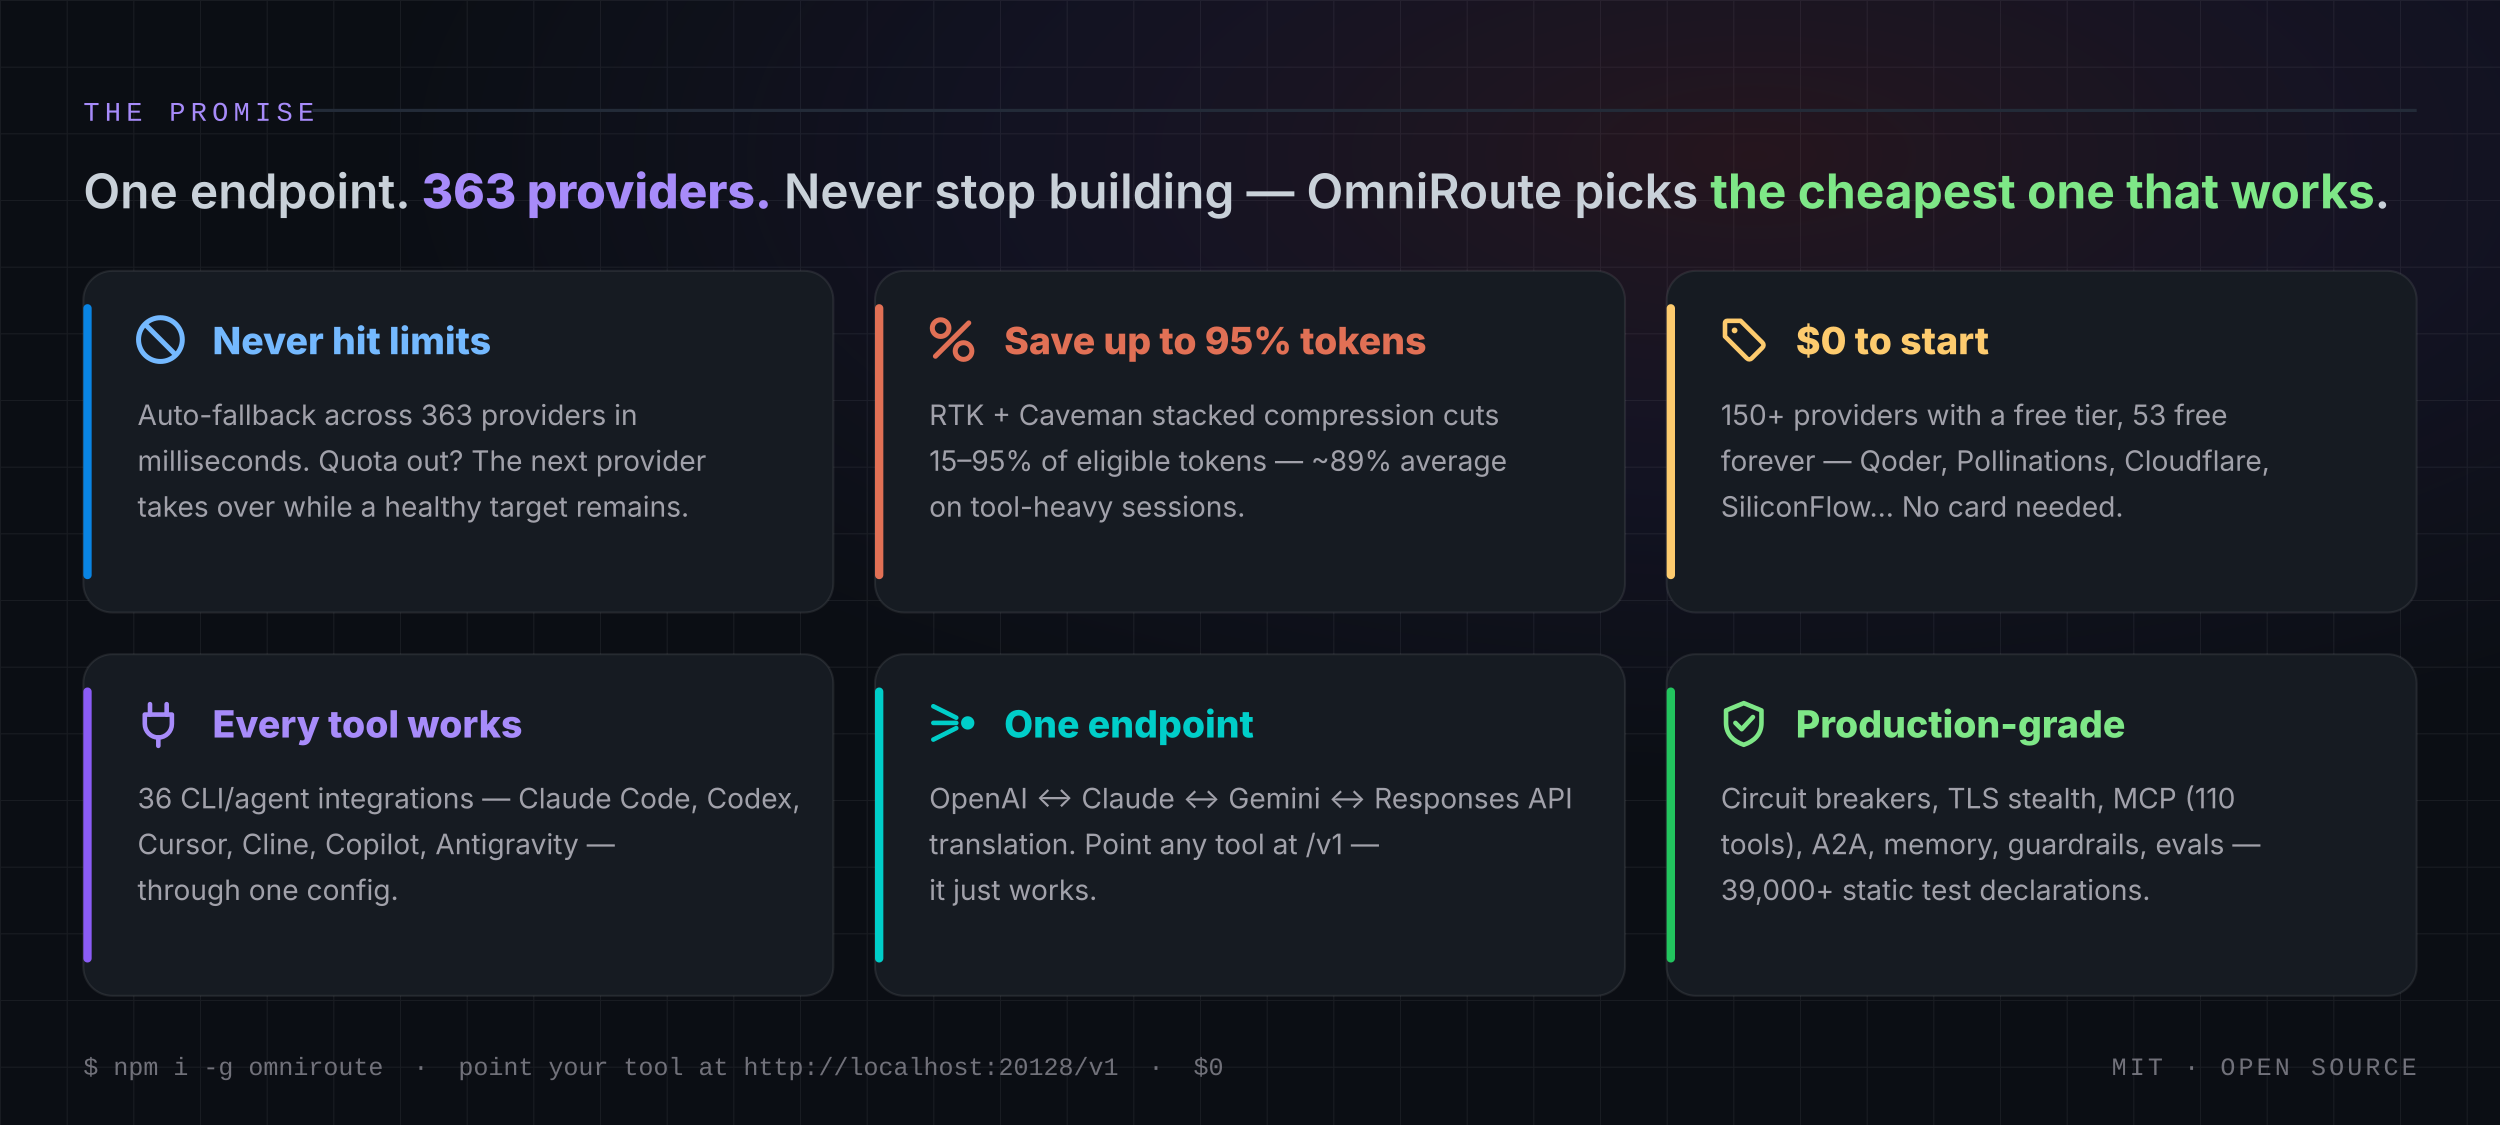
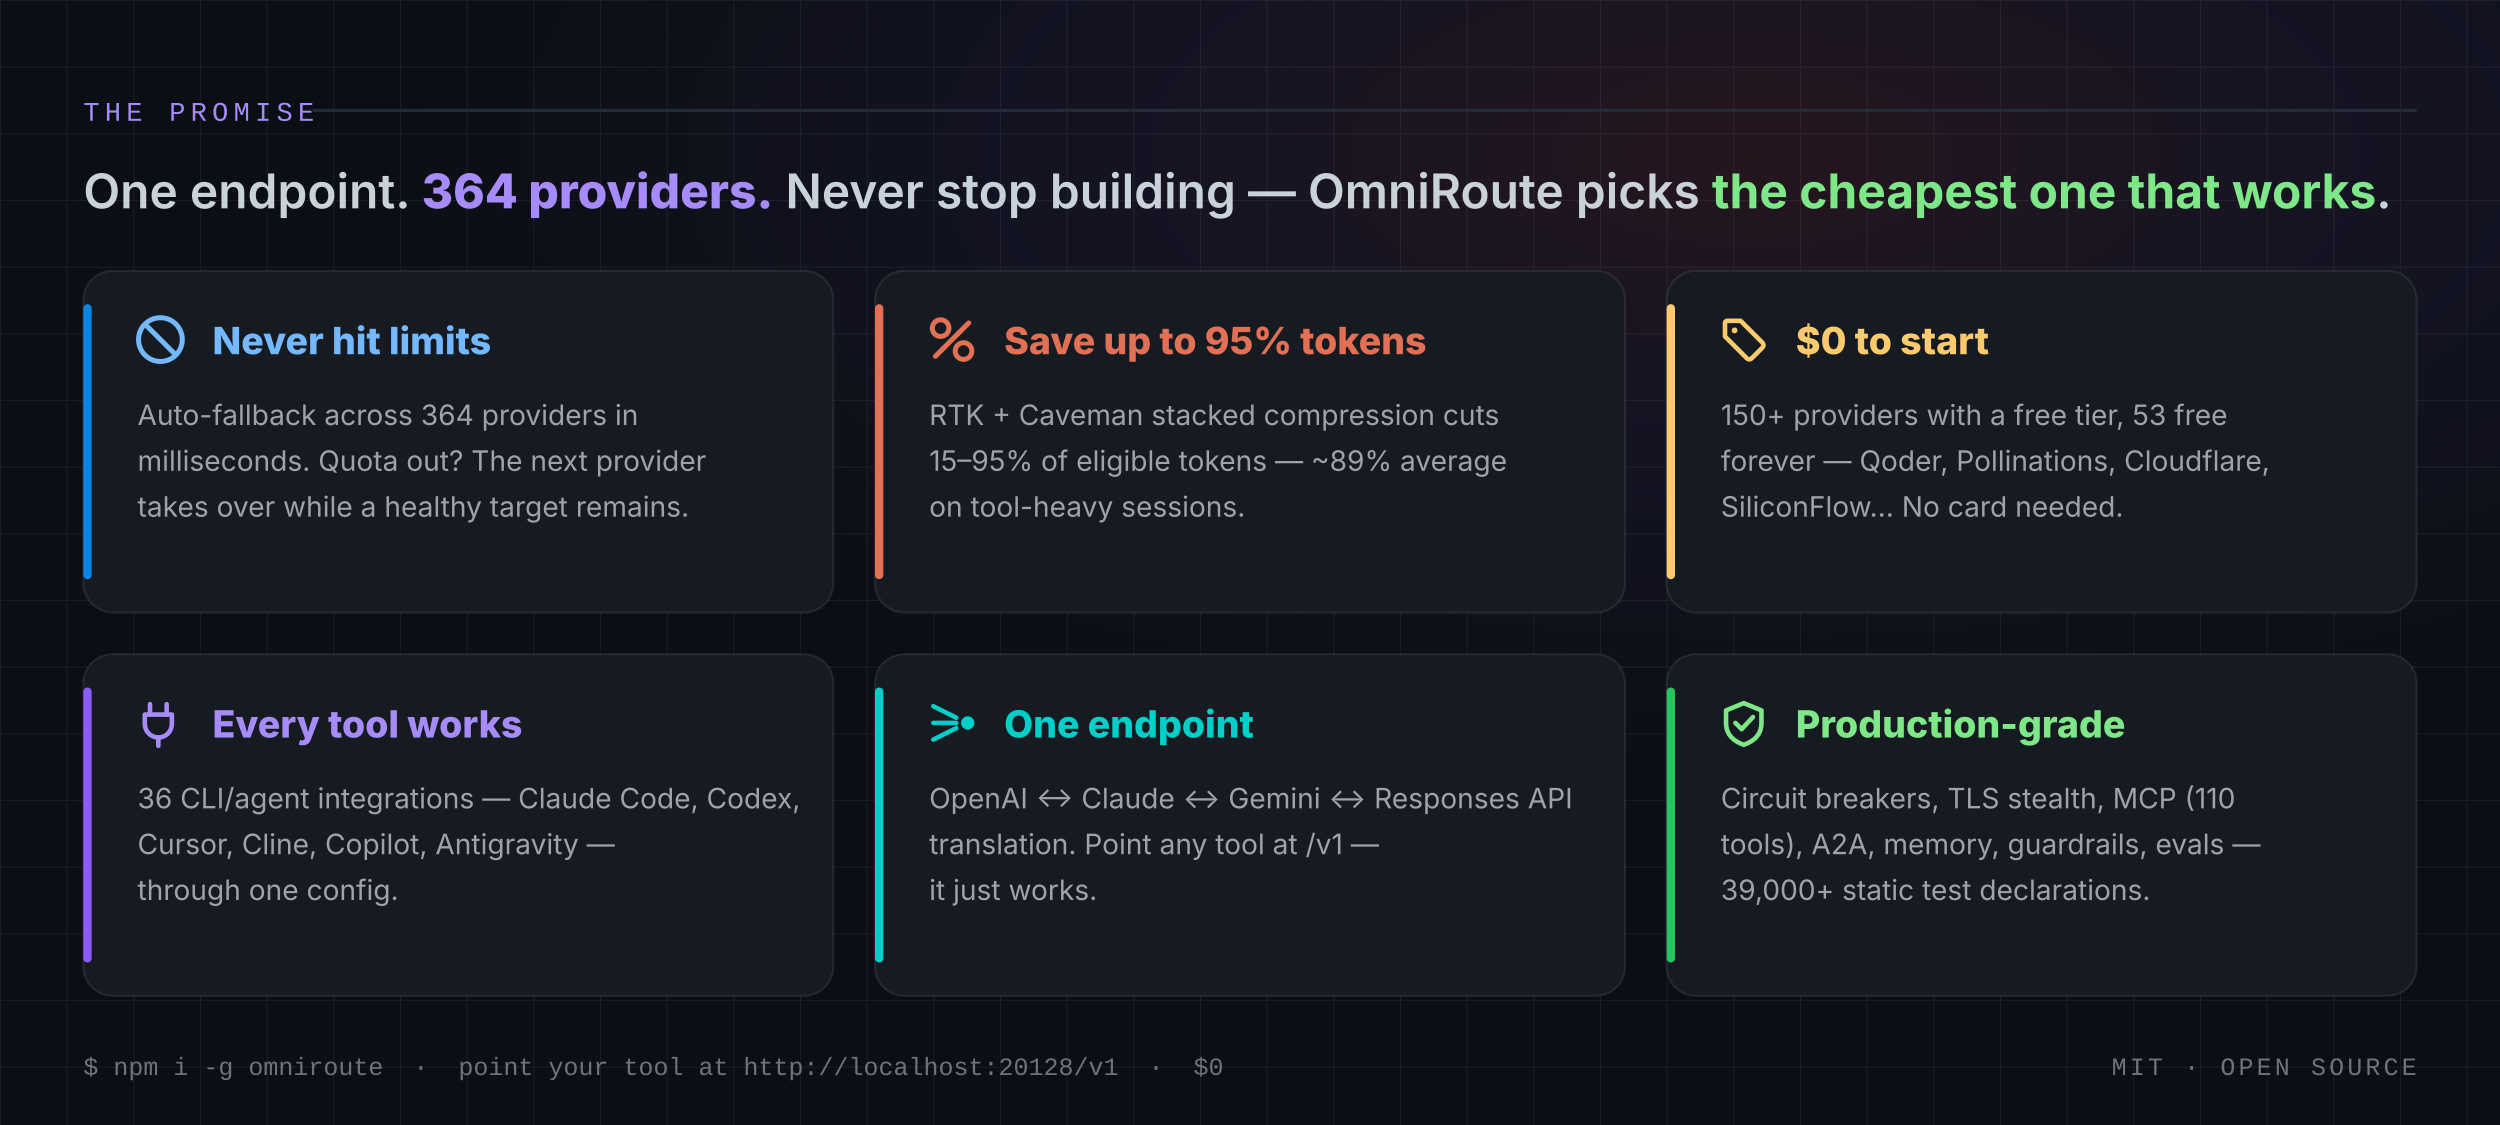
- <svg xmlns="http://www.w3.org/2000/svg" viewBox="0 0 1200 540" role="img" aria-label="The OmniRoute promise: one endpoint and 363 providers. Six pillars. Resilient fallback: automatic routing continues while another healthy target is available. Save up to 95 percent of eligible tokens: RTK plus Caveman stacked compression averages about 89 percent on tool-heavy sessions. Zero dollars to start: 150+ providers with a free tier and 54 recurring or keyless free-forever providers. Every tool works: 36 CLI and agent integration records, including Claude Code, Codex, Cursor, Cline, Copilot and Antigravity, through one config. One endpoint: OpenAI, Claude, Gemini and Responses API translation at /v1. Production controls: circuit breakers, TLS stealth, MCP with 110 tools, A2A, memory, guardrails, evals, and 39,000+ static test declarations across 5,100+ tracked test files.">
+ <svg xmlns="http://www.w3.org/2000/svg" viewBox="0 0 1200 540" role="img" aria-label="The OmniRoute promise: one endpoint and 364 providers. Six pillars. Resilient fallback: automatic routing continues while another healthy target is available. Save up to 95 percent of eligible tokens: RTK plus Caveman stacked compression averages about 89 percent on tool-heavy sessions. Zero dollars to start: 150+ providers with a free tier and 54 recurring or keyless free-forever providers. Every tool works: 36 CLI and agent integration records, including Claude Code, Codex, Cursor, Cline, Copilot and Antigravity, through one config. One endpoint: OpenAI, Claude, Gemini and Responses API translation at /v1. Production controls: circuit breakers, TLS stealth, MCP with 110 tools, A2A, memory, guardrails, evals, and 39,000+ static test declarations across 5,100+ tracked test files.">
  <defs>
    <pattern id="gridPaperP" width="32" height="32" patternUnits="userSpaceOnUse">
      <path d="M 32 0 L 0 0 0 32" fill="none" stroke="#ffffff" stroke-opacity="0.06" stroke-width="1" />
    </pattern>
    <radialGradient id="bgGlowP" cx="70%" cy="14%" r="55%">
      <stop offset="0%" stop-color="#e54d5e" stop-opacity="0.12" />
      <stop offset="55%" stop-color="#8b5cf6" stop-opacity="0.06" />
      <stop offset="100%" stop-color="#6366f1" stop-opacity="0" />
    </radialGradient>
  </defs>
  <rect width="1200" height="540" fill="#0b0e14" />
  <rect width="1200" height="540" fill="url(#gridPaperP)" />
  <rect width="1200" height="540" fill="url(#bgGlowP)" />
  <g>
    <text x="40" y="58" font-family="Consolas, 'Courier New', monospace" font-size="13" letter-spacing="2.5" fill="#a78bfa">THE PROMISE</text>
    <line x1="150" y1="53" x2="1160" y2="53" stroke="#232b38" stroke-width="1.5" />
  </g>
  <g>
-     <text x="40" y="100" font-family="Inter, 'Segoe UI', Arial, Helvetica, system-ui, sans-serif" font-size="23" font-weight="600" fill="#c9d1d9">One endpoint. <tspan fill="#a78bfa" font-weight="800">363 providers.</tspan> Never stop building — OmniRoute picks <tspan fill="#7ee787" font-weight="700">the cheapest one that works</tspan>.</text>
+     <text x="40" y="100" font-family="Inter, 'Segoe UI', Arial, Helvetica, system-ui, sans-serif" font-size="23" font-weight="600" fill="#c9d1d9">One endpoint. <tspan fill="#a78bfa" font-weight="800">364 providers.</tspan> Never stop building — OmniRoute picks <tspan fill="#7ee787" font-weight="700">the cheapest one that works</tspan>.</text>
  </g>
  <g font-family="Inter, 'Segoe UI', Arial, Helvetica, system-ui, sans-serif">
    <g>
      <rect x="40" y="130" width="360" height="164" rx="14" fill="#161b22" stroke="#ffffff" stroke-opacity="0.08" stroke-width="1" />
      <rect x="40" y="130" width="360" height="164" rx="14" fill="none" stroke="#74b9ff" stroke-width="1.5" opacity="0">
        <animate attributeName="opacity" values="0;0.9;0;0" keyTimes="0;0.055;0.12;1" dur="12s" begin="3s" repeatCount="indefinite" />
      </rect>
      <rect x="40" y="146" width="4" height="132" rx="2" fill="#0984e3" />
      <g transform="translate(66,152)" stroke="#74b9ff" stroke-width="2.4" fill="none" stroke-linecap="round">
        <circle cx="11" cy="11" r="10.5" />
        <line x1="3.9" y1="3.9" x2="18.1" y2="18.1" />
      </g>
      <text x="102" y="170" font-size="18" font-weight="800" fill="#74b9ff">Never hit limits</text>
-       <text x="66" y="204" font-size="13.5" fill="#a1a1aa">Auto-fallback across 363 providers in</text>
+       <text x="66" y="204" font-size="13.5" fill="#a1a1aa">Auto-fallback across 364 providers in</text>
      <text x="66" y="226" font-size="13.5" fill="#a1a1aa">milliseconds. Quota out? The next provider</text>
      <text x="66" y="248" font-size="13.5" fill="#a1a1aa">takes over while a healthy target remains.</text>
    </g>
    <g>
      <rect x="420" y="130" width="360" height="164" rx="14" fill="#161b22" stroke="#ffffff" stroke-opacity="0.08" stroke-width="1" />
      <rect x="420" y="130" width="360" height="164" rx="14" fill="none" stroke="#e17055" stroke-width="1.5" opacity="0">
        <animate attributeName="opacity" values="0;0;0.9;0;0" keyTimes="0;0.167;0.222;0.287;1" dur="12s" begin="3s" repeatCount="indefinite" />
      </rect>
      <rect x="420" y="146" width="4" height="132" rx="2" fill="#e17055" />
      <g transform="translate(446,152)" stroke="#e17055" stroke-width="2.4" fill="none" stroke-linecap="round">
        <circle cx="5.5" cy="5.5" r="4" />
        <circle cx="16.5" cy="16.5" r="4" />
        <line x1="19" y1="3" x2="3" y2="19" />
      </g>
      <text x="482" y="170" font-size="18" font-weight="800" fill="#e17055">Save up to 95% tokens</text>
      <text x="446" y="204" font-size="13.5" fill="#a1a1aa">RTK + Caveman stacked compression cuts</text>
      <text x="446" y="226" font-size="13.5" fill="#a1a1aa">15–95% of eligible tokens — ~89% average</text>
      <text x="446" y="248" font-size="13.5" fill="#a1a1aa">on tool-heavy sessions.</text>
    </g>
    <g>
      <rect x="800" y="130" width="360" height="164" rx="14" fill="#161b22" stroke="#ffffff" stroke-opacity="0.08" stroke-width="1" />
      <rect x="800" y="130" width="360" height="164" rx="14" fill="none" stroke="#fdcb6e" stroke-width="1.5" opacity="0">
        <animate attributeName="opacity" values="0;0;0.9;0;0" keyTimes="0;0.334;0.389;0.454;1" dur="12s" begin="3s" repeatCount="indefinite" />
      </rect>
      <rect x="800" y="146" width="4" height="132" rx="2" fill="#fdcb6e" />
      <g transform="translate(826,152)" stroke="#fdcb6e" stroke-width="2.2" fill="none" stroke-linecap="round" stroke-linejoin="round">
        <path d="M 2,9.5 L 2,3 A 1,1 0 0 1 3,2 L 9.5,2 L 20,12.5 A 1.6,1.6 0 0 1 20,14.8 L 14.8,20 A 1.6,1.6 0 0 1 12.5,20 Z" />
        <circle cx="6.6" cy="6.6" r="1.4" fill="#fdcb6e" stroke="none" />
      </g>
      <text x="862" y="170" font-size="18" font-weight="800" fill="#fdcb6e">$0 to start</text>
      <text x="826" y="204" font-size="13.5" fill="#a1a1aa">150+ providers with a free tier, 53 free</text>
      <text x="826" y="226" font-size="13.5" fill="#a1a1aa">forever — Qoder, Pollinations, Cloudflare,</text>
      <text x="826" y="248" font-size="13.5" fill="#a1a1aa">SiliconFlow… No card needed.</text>
    </g>
    <g>
      <rect x="40" y="314" width="360" height="164" rx="14" fill="#161b22" stroke="#ffffff" stroke-opacity="0.08" stroke-width="1" />
      <rect x="40" y="314" width="360" height="164" rx="14" fill="none" stroke="#a78bfa" stroke-width="1.5" opacity="0">
        <animate attributeName="opacity" values="0;0;0.9;0;0" keyTimes="0;0.5;0.555;0.62;1" dur="12s" begin="3s" repeatCount="indefinite" />
      </rect>
      <rect x="40" y="330" width="4" height="132" rx="2" fill="#8b5cf6" />
      <g transform="translate(66,336)" stroke="#a78bfa" stroke-width="2.2" fill="none" stroke-linecap="round" stroke-linejoin="round">
        <path d="M 6,2 L 6,7 M 14,2 L 14,7" />
        <path d="M 3.5,7 L 16.5,7 L 16.5,11.5 A 6.5,6.5 0 0 1 10,18 A 6.5,6.5 0 0 1 3.5,11.5 Z" />
        <path d="M 10,18 L 10,22" />
      </g>
      <text x="102" y="354" font-size="18" font-weight="800" fill="#a78bfa">Every tool works</text>
      <text x="66" y="388" font-size="13.5" fill="#a1a1aa">36 CLI/agent integrations — Claude Code, Codex,</text>
      <text x="66" y="410" font-size="13.5" fill="#a1a1aa">Cursor, Cline, Copilot, Antigravity —</text>
      <text x="66" y="432" font-size="13.5" fill="#a1a1aa">through one config.</text>
    </g>
    <g>
      <rect x="420" y="314" width="360" height="164" rx="14" fill="#161b22" stroke="#ffffff" stroke-opacity="0.08" stroke-width="1" />
      <rect x="420" y="314" width="360" height="164" rx="14" fill="none" stroke="#00cec9" stroke-width="1.5" opacity="0">
        <animate attributeName="opacity" values="0;0;0.9;0;0" keyTimes="0;0.667;0.722;0.787;1" dur="12s" begin="3s" repeatCount="indefinite" />
      </rect>
      <rect x="420" y="330" width="4" height="132" rx="2" fill="#00cec9" />
      <g transform="translate(446,336)" stroke="#00cec9" stroke-width="2.2" fill="none" stroke-linecap="round">
        <path d="M 2,3 L 13,8.5 M 2,11 L 13,11 M 2,19 L 13,13.5" />
        <circle cx="18.5" cy="11" r="3.2" fill="#00cec9" stroke="none" />
      </g>
      <text x="482" y="354" font-size="18" font-weight="800" fill="#00cec9">One endpoint</text>
      <text x="446" y="388" font-size="13.5" fill="#a1a1aa">OpenAI ↔ Claude ↔ Gemini ↔ Responses API</text>
      <text x="446" y="410" font-size="13.5" fill="#a1a1aa">translation. Point any tool at /v1 —</text>
      <text x="446" y="432" font-size="13.5" fill="#a1a1aa">it just works.</text>
    </g>
    <g>
      <rect x="800" y="314" width="360" height="164" rx="14" fill="#161b22" stroke="#ffffff" stroke-opacity="0.08" stroke-width="1" />
      <rect x="800" y="314" width="360" height="164" rx="14" fill="none" stroke="#7ee787" stroke-width="1.5" opacity="0">
        <animate attributeName="opacity" values="0;0;0.9;0;0" keyTimes="0;0.834;0.889;0.954;1" dur="12s" begin="3s" repeatCount="indefinite" />
      </rect>
      <rect x="800" y="330" width="4" height="132" rx="2" fill="#22c55e" />
      <g transform="translate(826,336)" stroke="#7ee787" stroke-width="2.2" fill="none" stroke-linecap="round" stroke-linejoin="round">
        <path d="M 11,1.5 L 19.5,5 L 19.5,11 C 19.5,16.5 16,19.8 11,21.5 C 6,19.8 2.5,16.5 2.5,11 L 2.5,5 Z" />
        <path d="M 7,11 L 10,14 L 15.4,8.2" />
      </g>
      <text x="862" y="354" font-size="18" font-weight="800" fill="#7ee787">Production-grade</text>
      <text x="826" y="388" font-size="13.5" fill="#a1a1aa">Circuit breakers, TLS stealth, MCP (110</text>
      <text x="826" y="410" font-size="13.5" fill="#a1a1aa">tools), A2A, memory, guardrails, evals —</text>
      <text x="826" y="432" font-size="13.5" fill="#a1a1aa">39,000+ static test declarations.</text>
    </g>
  </g>
  <g>
    <text x="40" y="516" font-family="Consolas, 'Courier New', monospace" font-size="12" fill="#71717a">$ npm i -g omniroute  ·  point your tool at http://localhost:20128/v1  ·  $0</text>
    <text x="1160" y="516" text-anchor="end" font-family="Consolas, 'Courier New', monospace" font-size="12" letter-spacing="1.5" fill="#71717a">MIT · OPEN SOURCE</text>
  </g>
</svg>
